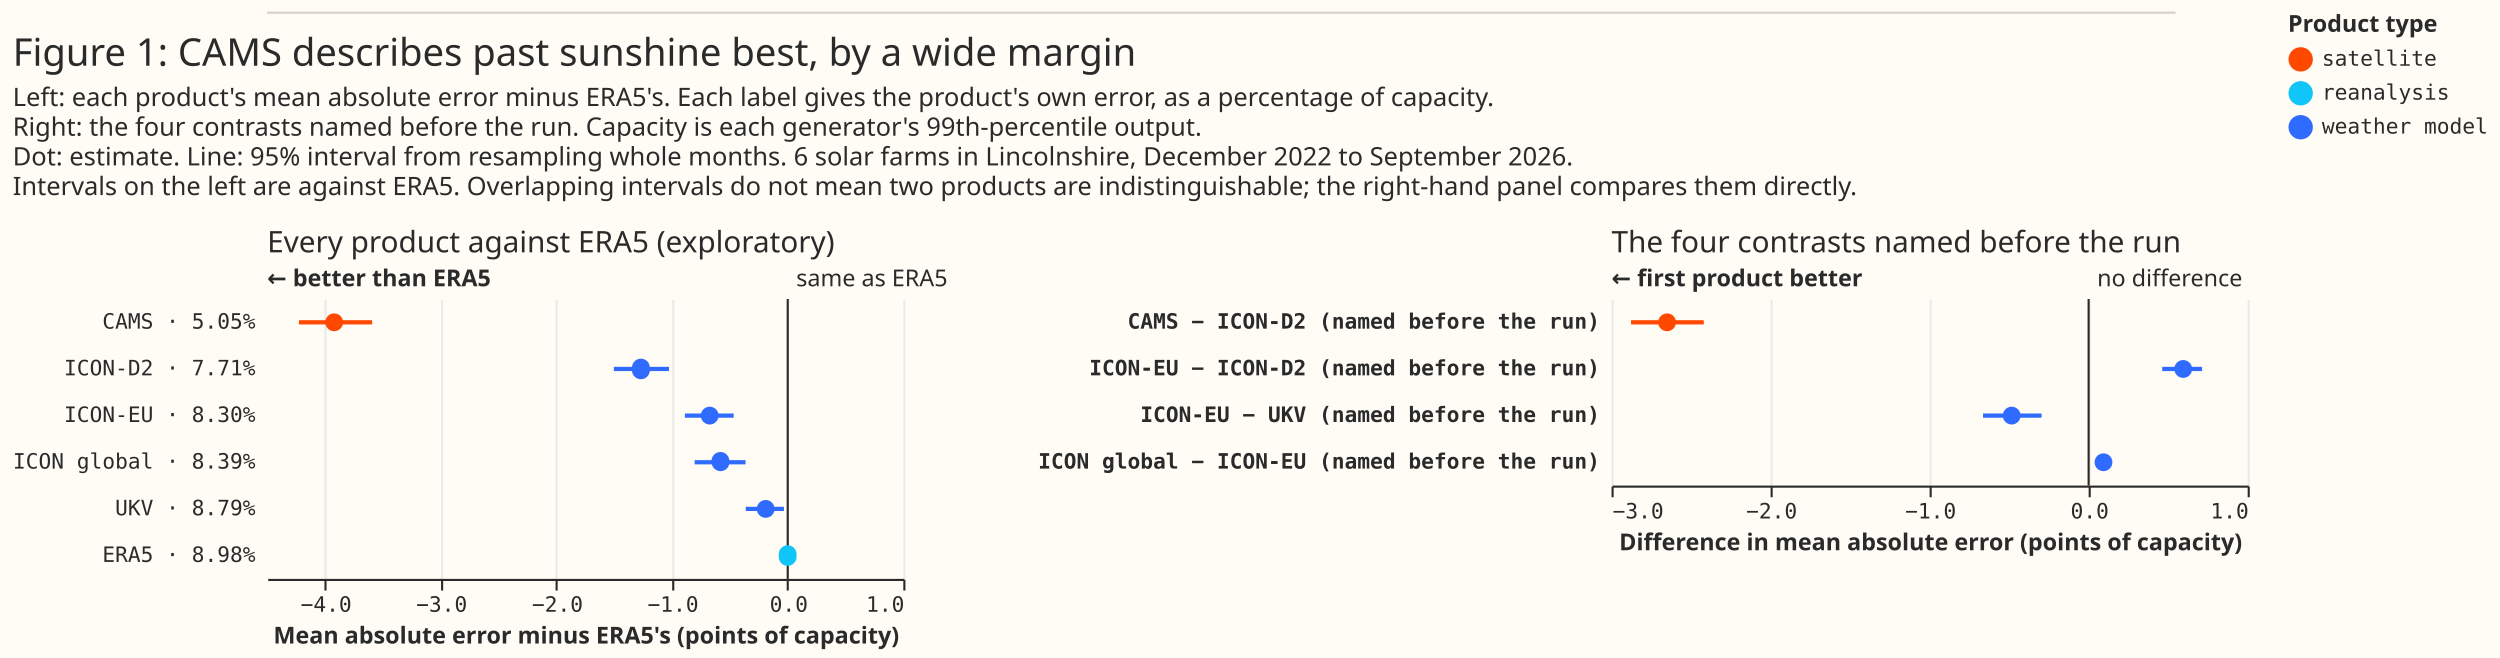
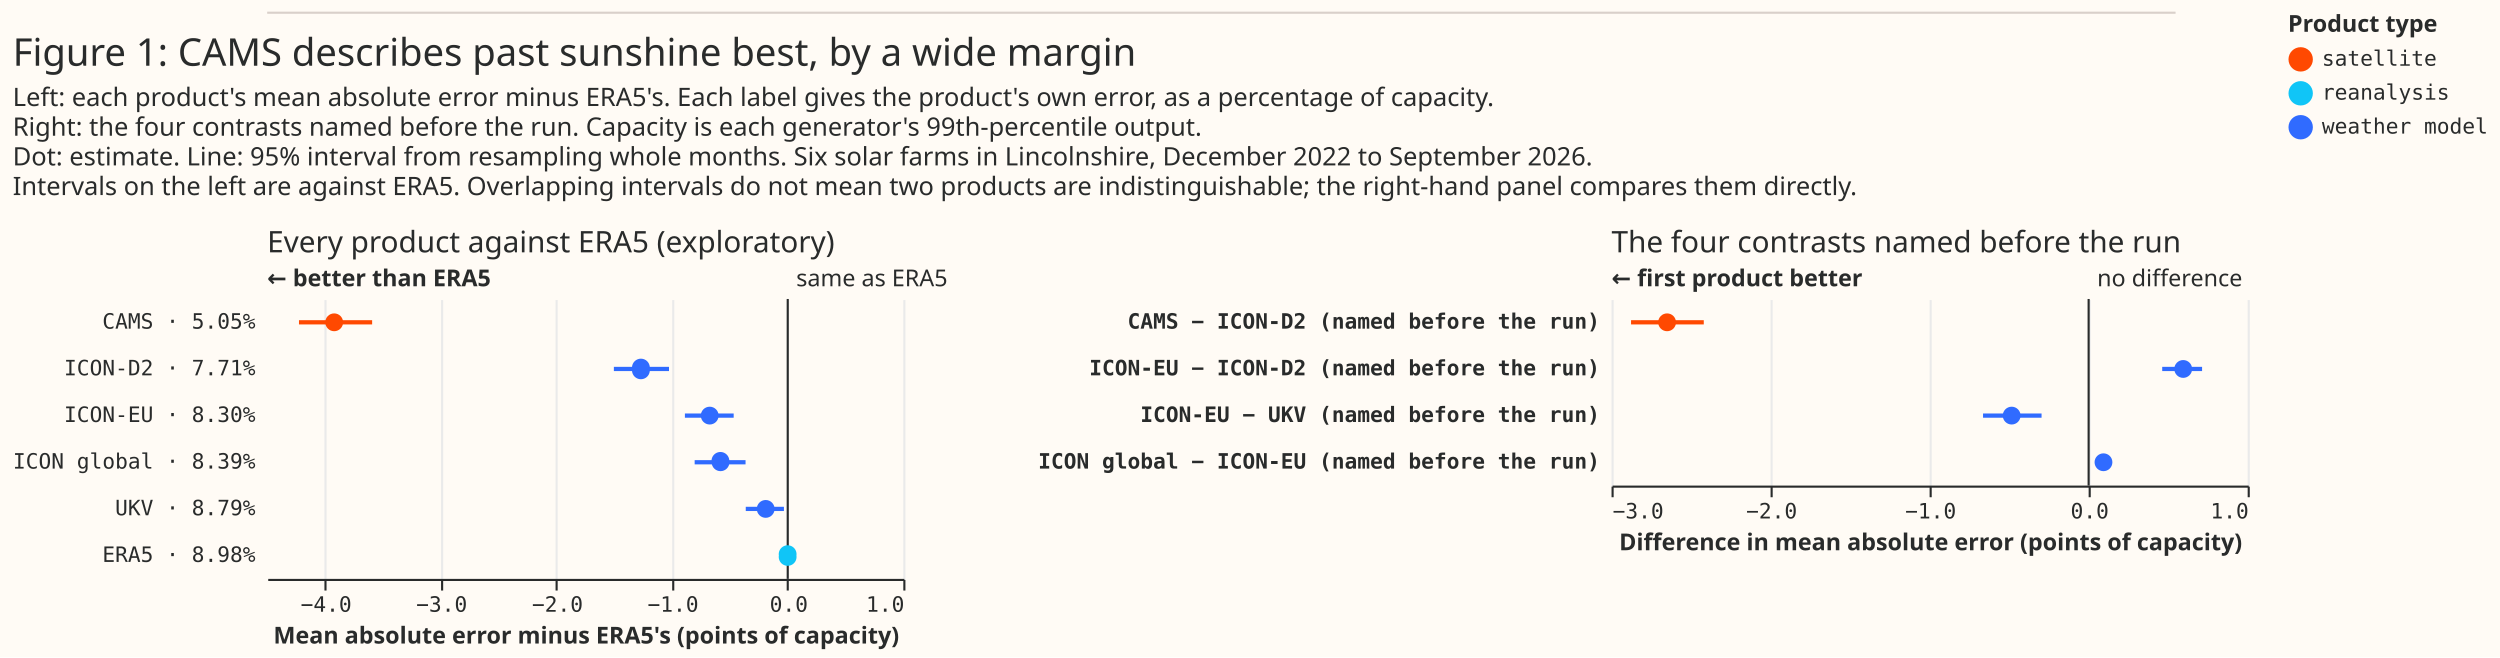
<svg xmlns="http://www.w3.org/2000/svg" width="1179" height="310" class="marks" viewBox="0 0 1179 310">
  <path fill="#fffbf5" d="M0 0h1179v310H0z" />
  <g fill="none" stroke-miterlimit="10" aria-roledescription="group mark container" class="mark-group role-frame root">
    <g aria-roledescription="group mark container" class="mark-group role-scope concat_0_group">
      <path fill="#fffbf5" d="M126 6h900v1H126Z" aria-hidden="true" class="background" />
      <path stroke="#d9d0ca" d="M126 6h900" aria-roledescription="rule mark container" class="mark-rule role-mark concat_0_marks" />
    </g>
    <g aria-roledescription="group mark container" class="mark-group role-scope concat_1_group">
      <g aria-roledescription="group mark container" class="mark-group role-scope concat_1_concat_0_group">
        <path fill="#fffbf5" d="M126 141h300v132H126Z" aria-hidden="true" class="background" />
        <g aria-hidden="true" class="mark-group role-axis">
          <path stroke="#eaeaea" d="M153.5 273.5v-132m55 132v-132m54 132v-132m55 132v-132m54 132v-132m55 132v-132" class="mark-rule role-axis-grid" pointer-events="none" />
        </g>
        <g aria-label="X-axis titled 'Mean absolute error minus ERA5's (points of capacity)' for a linear scale with values from −5 to 1" aria-roledescription="axis" class="mark-group role-axis" pointer-events="none">
          <path stroke="#292b2b" d="M153.5 273.5v5m55-5v5m54-5v5m55-5v5m54-5v5m55-5v5" class="mark-rule role-axis-tick" />
          <g fill="#292b2b" class="mark-text role-axis-label" font-family="Matter Semi Mono, Roboto Mono, monospace" font-size="10">
            <text text-anchor="middle" transform="translate(153.8 288.5)">−4.0</text>
            <text text-anchor="middle" transform="translate(208.3 288.5)">−3.0</text>
            <text text-anchor="middle" transform="translate(262.9 288.5)">−2.0</text>
            <text text-anchor="middle" transform="translate(317.4 288.5)">−1.0</text>
            <text text-anchor="middle" transform="translate(372 288.5)">0.0</text>
            <text text-anchor="end" transform="translate(426.5 288.5)">1.0</text>
          </g>
          <path stroke="#292b2b" d="M126.5 273.5h300" class="mark-rule role-axis-domain" />
          <text fill="#292b2b" class="mark-text role-axis-title" font-family="Matter XH, DM Sans, sans-serif" font-size="11" font-weight="bold" text-anchor="middle" transform="translate(276.5 303.5)">Mean absolute error minus ERA5's (points of capacity)</text>
        </g>
        <g aria-label="Y-axis for a discrete scale with 6 values: CAMS · 5.05%, ICON-D2 · 7.71%, ICON-EU · 8.30%, ICON global · 8.39%, UKV · 8.79%, ERA5 · 8.98%" aria-roledescription="axis" class="mark-group role-axis">
          <g fill="#292b2b" class="mark-text role-axis-label" font-family="Matter Semi Mono, Roboto Mono, monospace" font-size="10" pointer-events="none" text-anchor="end">
            <text transform="translate(120.5 155)">CAMS · 5.05%</text>
            <text transform="translate(120.5 177)">ICON-D2 · 7.71%</text>
            <text transform="translate(120.5 199)">ICON-EU · 8.30%</text>
            <text transform="translate(120.5 221)">ICON global · 8.39%</text>
            <text transform="translate(120.5 243)">UKV · 8.79%</text>
            <text transform="translate(120.5 265)">ERA5 · 8.98%</text>
          </g>
        </g>
        <g aria-roledescription="rule mark container" class="mark-rule role-mark concat_1_concat_0_layer_0_marks">
          <path stroke="#292b2b" d="M371.5 141v132" aria-label="x: 0" aria-roledescription="rule mark" />
        </g>
        <g aria-roledescription="text mark container" class="mark-text role-mark concat_1_concat_0_layer_1_marks">
          <text fill="#292b2b" aria-label="x: 0" aria-roledescription="text mark" font-family="Matter XH, DM Sans, sans-serif" font-size="11" transform="translate(375.5 135)">same as ERA5</text>
        </g>
        <g aria-roledescription="text mark container" class="mark-text role-mark concat_1_concat_0_layer_2_marks">
          <text fill="#292b2b" aria-label="x: −4.5" aria-roledescription="text mark" font-family="Matter XH, DM Sans, sans-serif" font-size="11" font-weight="bold" transform="translate(126 135)">← better than ERA5</text>
        </g>
        <g stroke-width="2" aria-hidden="true" class="mark-rule role-mark concat_1_concat_0_layer_3_marks" clip-path="url(#a)" transform="translate(126 141)">
          <path stroke="#ff4901" d="M15 11h34.5" />
          <path stroke="#306bff" d="M163.5 33h26m7.5 22h23m-18.4 22h24m.1 22h18" />
        </g>
        <g aria-roledescription="symbol mark container" class="mark-symbol role-mark concat_1_concat_0_layer_4_marks" clip-path="url(#b)" transform="translate(126 141)">
          <path fill="#ff4901" d="M35.8 11a4.2 4.2 0 1 1-8.4 0 4.2 4.2 0 1 1 8.4 0" aria-label="Mean absolute error minus ERA5's (points of capacity): −3.921; label: CAMS · 5.05%; shade: satellite; Row: CAMS · 5.05%; Estimate: −3.921; Lower 95%: −4.225; Upper 95%: −3.592" aria-roledescription="point" />
          <path fill="#306bff" d="M180.4 33a4.2 4.2 0 1 1-8.3 0 4.2 4.2 0 1 1 8.3 0" aria-label="Mean absolute error minus ERA5's (points of capacity): −1.269; label: ICON-D2 · 7.71%; shade: weather model; Row: ICON-D2 · 7.71%; Estimate: −1.269; Lower 95%: −1.503; Upper 95%: −1.026" aria-roledescription="point" />
          <path fill="#306bff" d="M212.9 55a4.2 4.2 0 1 1-8.4 0 4.2 4.2 0 1 1 8.4 0" aria-label="Mean absolute error minus ERA5's (points of capacity): −0.674; label: ICON-EU · 8.30%; shade: weather model; Row: ICON-EU · 8.30%; Estimate: −0.674; Lower 95%: −0.887; Upper 95%: −0.468" aria-roledescription="point" />
          <path fill="#306bff" d="M218 77a4.2 4.2 0 1 1-8.4 0 4.2 4.2 0 1 1 8.3 0" aria-label="Mean absolute error minus ERA5's (points of capacity): −0.581; label: ICON global · 8.39%; shade: weather model; Row: ICON global · 8.39%; Estimate: −0.581; Lower 95%: −0.804; Upper 95%: −0.364" aria-roledescription="point" />
          <path fill="#306bff" d="M239.3 99a4.2 4.2 0 1 1-8.4 0 4.2 4.2 0 1 1 8.4 0" aria-label="Mean absolute error minus ERA5's (points of capacity): −0.19; label: UKV · 8.79%; shade: weather model; Row: UKV · 8.79%; Estimate: −0.19; Lower 95%: −0.363; Upper 95%: −0.032" aria-roledescription="point" />
          <path fill="#10c5f7" d="M249.6 121a4.2 4.2 0 1 1-8.3 0 4.2 4.2 0 1 1 8.3 0" aria-label="Mean absolute error minus ERA5's (points of capacity): 0; label: ERA5 · 8.98%; shade: reanalysis; Row: ERA5 · 8.98%; Estimate: 0; Lower 95%: 0; Upper 95%: 0" aria-roledescription="point" />
        </g>
        <g class="mark-group role-title">
          <text fill="#292b2b" aria-label="Title text 'Every product against ERA5 (exploratory)'" aria-roledescription="title" class="mark-text role-title-text" font-family="Matter XH, DM Sans, sans-serif" font-size="14" pointer-events="none" transform="translate(126 119)">Every product against ERA5 (exploratory)</text>
        </g>
      </g>
      <g aria-roledescription="group mark container" class="mark-group role-scope concat_1_concat_1_group">
        <path fill="#fffbf5" d="M760 141h300v88H760Z" aria-hidden="true" class="background" />
        <g aria-hidden="true" class="mark-group role-axis">
          <path stroke="#eaeaea" d="M760.5 229.5v-88m75 88v-88m75 88v-88m75 88v-88m75 88v-88" class="mark-rule role-axis-grid" pointer-events="none" />
        </g>
        <g aria-label="X-axis titled 'Difference in mean absolute error (points of capacity)' for a linear scale with values from −3 to 1" aria-roledescription="axis" class="mark-group role-axis" pointer-events="none">
          <path stroke="#292b2b" d="M760.5 229.5v5m75-5v5m75-5v5m75-5v5m75-5v5" class="mark-rule role-axis-tick" />
          <g fill="#292b2b" class="mark-text role-axis-label" font-family="Matter Semi Mono, Roboto Mono, monospace" font-size="10">
            <text transform="translate(760.5 244.5)">−3.0</text>
            <text text-anchor="middle" transform="translate(835.5 244.5)">−2.0</text>
            <text text-anchor="middle" transform="translate(910.5 244.5)">−1.0</text>
            <text text-anchor="middle" transform="translate(985.5 244.5)">0.0</text>
            <text text-anchor="end" transform="translate(1060.5 244.5)">1.0</text>
          </g>
          <path stroke="#292b2b" d="M760.5 229.5h300" class="mark-rule role-axis-domain" />
          <text fill="#292b2b" class="mark-text role-axis-title" font-family="Matter XH, DM Sans, sans-serif" font-size="11" font-weight="bold" text-anchor="middle" transform="translate(910.5 259.5)">Difference in mean absolute error (points of capacity)</text>
        </g>
        <g aria-label="Y-axis for a discrete scale with 4 values: CAMS − ICON-D2 (named before the run), ICON-EU − ICON-D2 (named before the run), ICON-EU − UKV (named before the run), ICON global − ICON-EU (named before the run)" aria-roledescription="axis" class="mark-group role-axis">
          <g fill="#292b2b" class="mark-text role-axis-label" font-family="Matter Semi Mono, Roboto Mono, monospace" font-size="10" font-weight="bold" pointer-events="none" text-anchor="end">
            <text transform="translate(754.5 155)">CAMS − ICON-D2 (named before the run)</text>
            <text transform="translate(754.5 177)">ICON-EU − ICON-D2 (named before the run)</text>
            <text transform="translate(754.5 199)">ICON-EU − UKV (named before the run)</text>
            <text transform="translate(754.5 221)">ICON global − ICON-EU (named before the run)</text>
          </g>
        </g>
        <g aria-roledescription="rule mark container" class="mark-rule role-mark concat_1_concat_1_layer_0_marks">
          <path stroke="#292b2b" d="M985 141v88" aria-label="x: 0" aria-roledescription="rule mark" />
        </g>
        <g aria-roledescription="text mark container" class="mark-text role-mark concat_1_concat_1_layer_1_marks">
          <text fill="#292b2b" aria-label="x: 0" aria-roledescription="text mark" font-family="Matter XH, DM Sans, sans-serif" font-size="11" transform="translate(989 135)">no difference</text>
        </g>
        <g aria-roledescription="text mark container" class="mark-text role-mark concat_1_concat_1_layer_2_marks">
          <text fill="#292b2b" aria-label="x: −3" aria-roledescription="text mark" font-family="Matter XH, DM Sans, sans-serif" font-size="11" font-weight="bold" transform="translate(760 135)">← first product better</text>
        </g>
        <g stroke-width="2" aria-hidden="true" class="mark-rule role-mark concat_1_concat_1_layer_3_marks" clip-path="url(#c)" transform="translate(760 141)">
          <path stroke="#ff4901" d="M9.2 11h34.3" />
          <path stroke="#306bff" d="M259.7 33h18.8M175.2 55h27.6m25.7 22h7" />
        </g>
        <g aria-roledescription="symbol mark container" class="mark-symbol role-mark concat_1_concat_1_layer_4_marks" clip-path="url(#d)" transform="translate(760 141)">
          <path fill="#ff4901" d="M30.4 11a4.2 4.2 0 1 1-8.4 0 4.2 4.2 0 1 1 8.4 0" aria-label="Difference in mean absolute error (points of capacity): −2.651; label: CAMS − ICON-D2 (named before the run); shade: satellite; Row: CAMS − ICON-D2 (named before the run); Estimate: −2.651; Lower 95%: −2.877; Upper 95%: −2.42" aria-roledescription="point" />
          <path fill="#306bff" d="M273.8 33a4.2 4.2 0 1 1-8.4 0 4.2 4.2 0 1 1 8.4 0" aria-label="Difference in mean absolute error (points of capacity): 0.595; label: ICON-EU − ICON-D2 (named before the run); shade: weather model; Row: ICON-EU − ICON-D2 (named before the run); Estimate: 0.595; Lower 95%: 0.463; Upper 95%: 0.714" aria-roledescription="point" />
          <path fill="#306bff" d="M192.9 55a4.2 4.2 0 1 1-8.4 0 4.2 4.2 0 1 1 8.4 0" aria-label="Difference in mean absolute error (points of capacity): −0.484; label: ICON-EU − UKV (named before the run); shade: weather model; Row: ICON-EU − UKV (named before the run); Estimate: −0.484; Lower 95%: −0.664; Upper 95%: −0.296" aria-roledescription="point" />
          <path fill="#306bff" d="M236.2 77a4.2 4.2 0 1 1-8.4 0 4.2 4.2 0 1 1 8.4 0" aria-label="Difference in mean absolute error (points of capacity): 0.093; label: ICON global − ICON-EU (named before the run); shade: weather model; Row: ICON global − ICON-EU (named before the run); Estimate: 0.093; Lower 95%: 0.047; Upper 95%: 0.14" aria-roledescription="point" />
        </g>
        <g class="mark-group role-title">
          <text fill="#292b2b" aria-label="Title text 'The four contrasts named before the run'" aria-roledescription="title" class="mark-text role-title-text" font-family="Matter XH, DM Sans, sans-serif" font-size="14" pointer-events="none" transform="translate(760 119)">The four contrasts named before the run</text>
        </g>
      </g>
      <g fill="#292b2b" class="mark-group role-title" font-family="Matter XH, DM Sans, sans-serif" pointer-events="none">
        <text aria-label="Title text 'Figure 1: CAMS describes past sunshine best, by a wide margin'" aria-roledescription="title" class="mark-text role-title-text" font-size="18" transform="translate(6 31)">Figure 1: CAMS describes past sunshine best, by a wide margin</text>
-         <text aria-label="Subtitle text 'Left: each product's mean absolute error minus ERA5's. Each label gives the product's own error, as a percentage of capacity. Right: the four contrasts named before the run. Capacity is each generator's 99th-percentile output. Dot: estimate. Line: 95% interval from resampling whole months. 6 solar farms in Lincolnshire, December 2022 to September 2026. Intervals on the left are against ERA5. Overlapping intervals do not mean two products are indistinguishable; the right-hand panel compares them directly.'" aria-roledescription="subtitle" class="mark-text role-title-subtitle" font-size="12" transform="translate(6 50)">
+         <text aria-label="Subtitle text 'Left: each product's mean absolute error minus ERA5's. Each label gives the product's own error, as a percentage of capacity. Right: the four contrasts named before the run. Capacity is each generator's 99th-percentile output. Dot: estimate. Line: 95% interval from resampling whole months. Six solar farms in Lincolnshire, December 2022 to September 2026. Intervals on the left are against ERA5. Overlapping intervals do not mean two products are indistinguishable; the right-hand panel compares them directly.'" aria-roledescription="subtitle" class="mark-text role-title-subtitle" font-size="12" transform="translate(6 50)">
          <tspan>Left: each product's mean absolute error minus ERA5's. Each label gives the product's own error, as a percentage of capacity.</tspan>
          <tspan x="0" dy="14">Right: the four contrasts named before the run. Capacity is each generator's 99th-percentile output.</tspan>
-           <tspan x="0" dy="14">Dot: estimate. Line: 95% interval from resampling whole months. 6 solar farms in Lincolnshire, December 2022 to September 2026.</tspan>
+           <tspan x="0" dy="14">Dot: estimate. Line: 95% interval from resampling whole months. Six solar farms in Lincolnshire, December 2022 to September 2026.</tspan>
          <tspan x="0" dy="14">Intervals on the left are against ERA5. Overlapping intervals do not mean two products are indistinguishable; the right-hand panel compares them directly.</tspan>
        </text>
      </g>
    </g>
    <g aria-label="Symbol legend titled 'Product type' for fill color and stroke color with 6 values: satellite, reanalysis, weather model, satellite, light, reanalysis, light, weather model, light" aria-roledescription="legend" class="mark-group role-legend">
      <path d="M1079 6h95v61h-95Z" aria-hidden="true" class="background" pointer-events="none" />
      <g class="mark-group role-legend-entry">
        <g aria-roledescription="group mark container" class="mark-group role-scope" pointer-events="none">
          <path d="M1079 22h94v12.5h-94Z" aria-hidden="true" class="background" />
          <path fill="#ff4901" stroke="#ff4901" stroke-width="1.5" d="M1090 28a5 5 0 1 1-10 0 5 5 0 1 1 10 0" class="mark-symbol role-legend-symbol" />
          <text fill="#292b2b" class="mark-text role-legend-label" font-family="Matter Semi Mono, Roboto Mono, monospace" font-size="10" transform="translate(1095 31)">satellite</text>
          <path d="M1079 38h94v12.5h-94Z" aria-hidden="true" class="background" />
          <path fill="#10c5f7" stroke="#10c5f7" stroke-width="1.5" d="M1090 44a5 5 0 1 1-10 0 5 5 0 1 1 10 0" class="mark-symbol role-legend-symbol" />
          <text fill="#292b2b" class="mark-text role-legend-label" font-family="Matter Semi Mono, Roboto Mono, monospace" font-size="10" transform="translate(1095 47)">reanalysis</text>
          <path d="M1079 54h94v12.5h-94Z" aria-hidden="true" class="background" />
          <path fill="#306bff" stroke="#306bff" stroke-width="1.5" d="M1090 60a5 5 0 1 1-10 0 5 5 0 1 1 10 0" class="mark-symbol role-legend-symbol" />
          <text fill="#292b2b" class="mark-text role-legend-label" font-family="Matter Semi Mono, Roboto Mono, monospace" font-size="10" transform="translate(1095 63)">weather model</text>
        </g>
      </g>
      <text fill="#292b2b" class="mark-text role-legend-title" font-family="Matter XH, DM Sans, sans-serif" font-size="11" font-weight="bold" pointer-events="none" transform="translate(1079 15)">Product type</text>
    </g>
  </g>
  <defs>
    <clipPath id="a">
      <path d="M0 0h300v132H0z" />
    </clipPath>
    <clipPath id="b">
      <path d="M0 0h300v132H0z" />
    </clipPath>
    <clipPath id="c">
      <path d="M0 0h300v88H0z" />
    </clipPath>
    <clipPath id="d">
      <path d="M0 0h300v88H0z" />
    </clipPath>
  </defs>
</svg>
